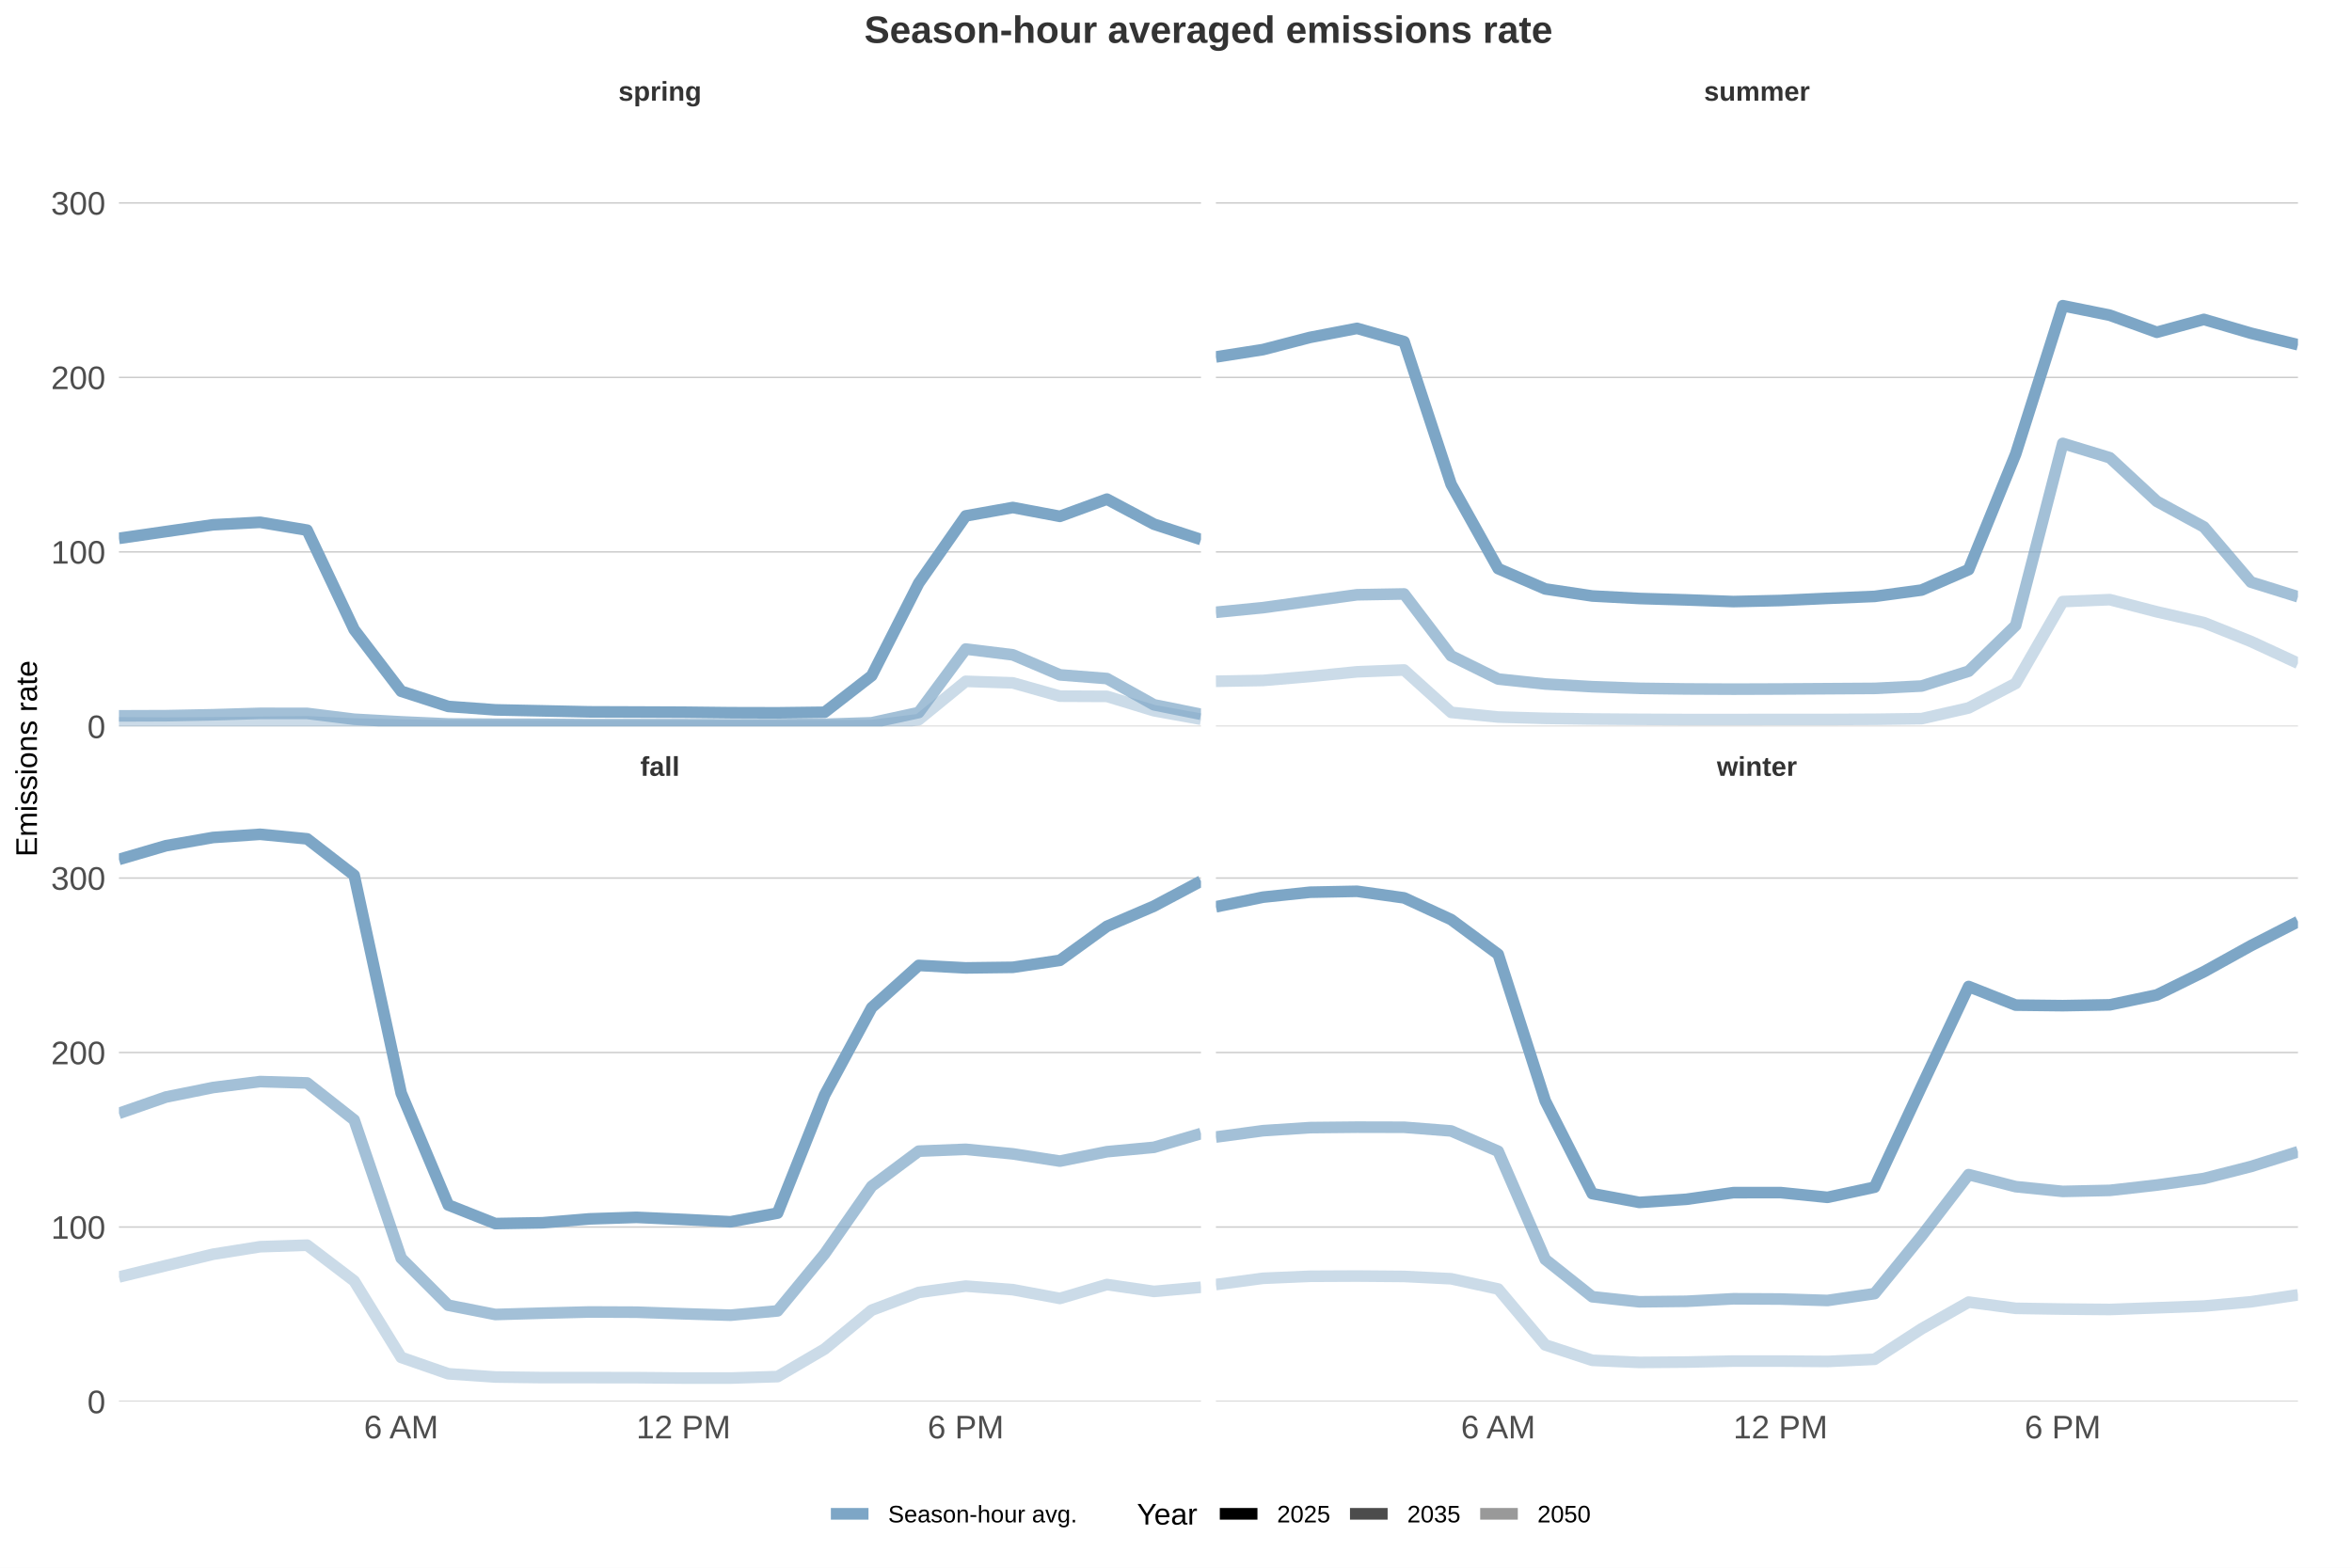
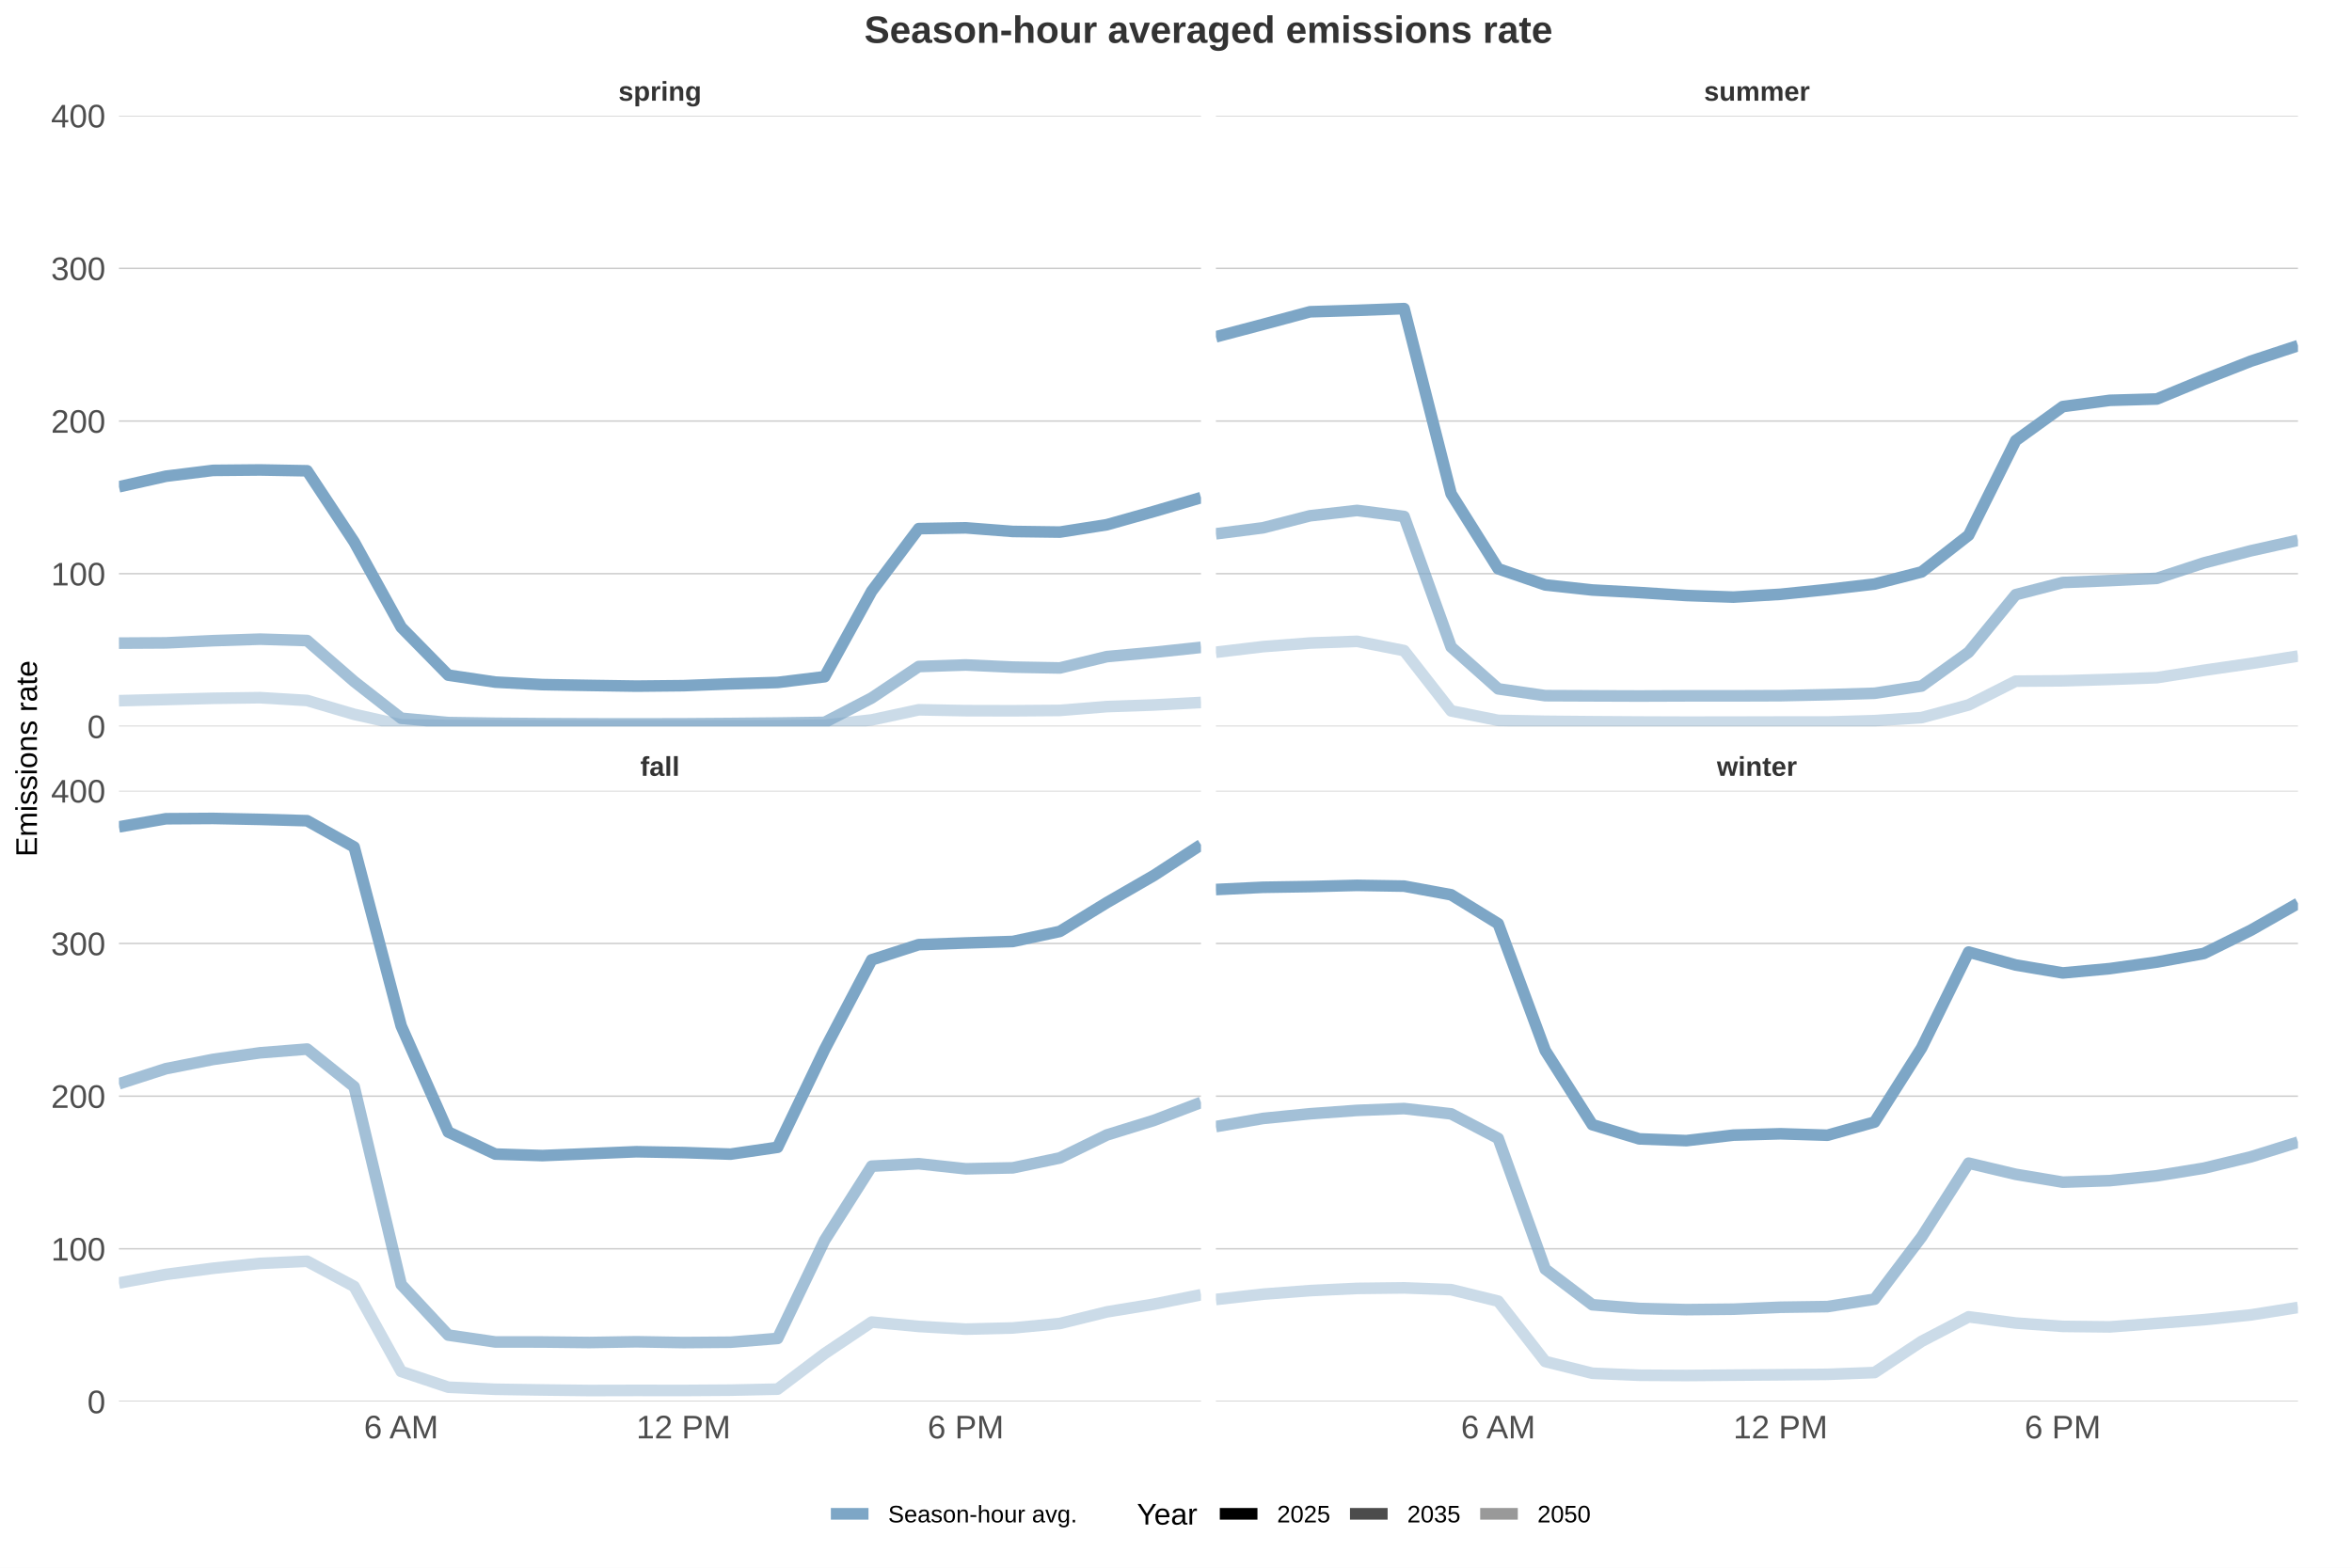
<svg xmlns="http://www.w3.org/2000/svg" class="svglite" width="864.00pt" height="576.00pt" viewBox="0 0 864.00 576.00">
  <defs>
    <style type="text/css">
    .svglite line, .svglite polyline, .svglite polygon, .svglite path, .svglite rect, .svglite circle {
      fill: none;
      stroke: #000000;
      stroke-linecap: round;
      stroke-linejoin: round;
      stroke-miterlimit: 10.00;
    }
    .svglite text {
      white-space: pre;
    }
  </style>
  </defs>
  <rect width="100%" height="100%" style="stroke: none; fill: #FFFFFF;" />
  <defs>
    <clipPath id="cpMC4wMHw4NjQuMDB8MC4wMHw1NzYuMDA=">
      <rect x="0.00" y="0.00" width="864.00" height="576.00" />
    </clipPath>
  </defs>
  <g clip-path="url(#cpMC4wMHw4NjQuMDB8MC4wMHw1NzYuMDA=)">
    <rect x="0.00" y="0.00" width="864.00" height="576.00" style="stroke-width: 1.07; stroke: none; fill: #FFFFFF;" />
  </g>
  <defs>
    <clipPath id="cpNDMuNjl8NDQxLjE4fDQyLjUwfDI2Ni44OQ==">
      <rect x="43.69" y="42.50" width="397.49" height="224.39" />
    </clipPath>
  </defs>
  <g clip-path="url(#cpNDMuNjl8NDQxLjE4fDQyLjUwfDI2Ni44OQ==)">
    <polyline points="43.69,266.89 441.18,266.89 " style="stroke-width: 0.53; stroke: #CCCCCC; stroke-linecap: butt;" />
-     <polyline points="43.69,202.78 441.18,202.78 " style="stroke-width: 0.53; stroke: #CCCCCC; stroke-linecap: butt;" />
-     <polyline points="43.69,138.67 441.18,138.67 " style="stroke-width: 0.53; stroke: #CCCCCC; stroke-linecap: butt;" />
-     <polyline points="43.69,74.56 441.18,74.56 " style="stroke-width: 0.53; stroke: #CCCCCC; stroke-linecap: butt;" />
-     <polyline points="43.69,197.80 60.97,195.30 78.25,192.82 95.54,191.90 112.82,194.79 130.10,231.33 147.38,253.98 164.67,259.56 181.95,260.82 199.23,261.18 216.51,261.55 233.79,261.61 251.08,261.68 268.36,261.87 285.64,261.91 302.92,261.70 320.21,248.28 337.49,214.28 354.77,189.55 372.05,186.47 389.34,189.72 406.62,183.40 423.90,192.59 441.18,198.23 " style="stroke-width: 4.27; stroke: #7DA6C6; stroke-linecap: butt;" />
-     <polyline points="43.69,263.02 60.97,262.96 78.25,262.62 95.54,262.10 112.82,262.12 130.10,264.26 147.38,265.22 164.67,265.99 181.95,266.10 199.23,266.12 216.51,266.25 233.79,266.25 251.08,266.25 268.36,266.29 285.64,266.23 302.92,266.12 320.21,265.56 337.49,261.80 354.77,238.47 372.05,240.60 389.34,247.96 406.62,249.32 423.90,258.96 441.18,262.44 " style="stroke-width: 4.27; stroke: #7DA6C6; stroke-opacity: 0.70; stroke-linecap: butt;" />
-     <polyline points="43.69,265.59 60.97,265.71 78.25,265.59 95.54,265.39 112.82,265.22 130.10,266.03 147.38,266.44 164.67,266.65 181.95,266.68 199.23,266.70 216.51,266.70 233.79,266.70 251.08,266.70 268.36,266.70 285.64,266.68 302.92,266.68 320.21,266.59 337.49,264.43 354.77,250.33 372.05,250.90 389.34,255.78 406.62,255.86 423.90,261.14 441.18,264.26 " style="stroke-width: 4.27; stroke: #7DA6C6; stroke-opacity: 0.40; stroke-linecap: butt;" />
+     <polyline points="43.69,210.79 441.18,210.79 " style="stroke-width: 0.53; stroke: #CCCCCC; stroke-linecap: butt;" />
+     <polyline points="43.69,154.70 441.18,154.70 " style="stroke-width: 0.53; stroke: #CCCCCC; stroke-linecap: butt;" />
+     <polyline points="43.69,98.60 441.18,98.60 " style="stroke-width: 0.53; stroke: #CCCCCC; stroke-linecap: butt;" />
+     <polyline points="43.69,42.50 441.18,42.50 " style="stroke-width: 0.53; stroke: #CCCCCC; stroke-linecap: butt;" />
+     <polyline points="43.69,178.85 60.97,174.97 78.25,172.83 95.54,172.67 112.82,172.98 130.10,199.12 147.38,230.46 164.67,248.06 181.95,250.62 199.23,251.54 216.51,251.84 233.79,252.10 251.08,251.93 268.36,251.26 285.64,250.75 302.92,248.64 320.21,217.21 337.49,194.23 354.77,193.94 372.05,195.27 389.34,195.50 406.62,192.79 423.90,187.92 441.18,182.84 " style="stroke-width: 4.27; stroke: #7DA6C6; stroke-linecap: butt;" />
+     <polyline points="43.69,236.30 60.97,236.20 78.25,235.40 95.54,234.84 112.82,235.36 130.10,250.40 147.38,263.90 164.67,265.49 181.95,265.75 199.23,265.88 216.51,265.95 233.79,265.97 251.08,265.94 268.36,265.82 285.64,265.66 302.92,265.41 320.21,256.44 337.49,244.90 354.77,244.32 372.05,245.11 389.34,245.42 406.62,241.25 423.90,239.68 441.18,237.85 " style="stroke-width: 4.27; stroke: #7DA6C6; stroke-opacity: 0.70; stroke-linecap: butt;" />
+     <polyline points="43.69,257.45 60.97,257.02 78.25,256.57 95.54,256.34 112.82,257.37 130.10,262.46 147.38,266.33 164.67,266.55 181.95,266.59 199.23,266.65 216.51,266.68 233.79,266.68 251.08,266.68 268.36,266.66 285.64,266.63 302.92,266.44 320.21,264.51 337.49,260.79 354.77,261.11 372.05,261.15 389.34,261.02 406.62,259.62 423.90,259.02 441.18,258.10 " style="stroke-width: 4.27; stroke: #7DA6C6; stroke-opacity: 0.40; stroke-linecap: butt;" />
  </g>
  <g clip-path="url(#cpMC4wMHw4NjQuMDB8MC4wMHw1NzYuMDA=)">
</g>
  <defs>
    <clipPath id="cpNDMuNjl8NDQxLjE4fDI5MC41NXw1MTQuOTQ=">
      <rect x="43.69" y="290.55" width="397.49" height="224.39" />
    </clipPath>
  </defs>
  <g clip-path="url(#cpNDMuNjl8NDQxLjE4fDI5MC41NXw1MTQuOTQ=)">
    <polyline points="43.69,514.94 441.18,514.94 " style="stroke-width: 0.53; stroke: #CCCCCC; stroke-linecap: butt;" />
-     <polyline points="43.69,450.83 441.18,450.83 " style="stroke-width: 0.53; stroke: #CCCCCC; stroke-linecap: butt;" />
-     <polyline points="43.69,386.72 441.18,386.72 " style="stroke-width: 0.53; stroke: #CCCCCC; stroke-linecap: butt;" />
-     <polyline points="43.69,322.61 441.18,322.61 " style="stroke-width: 0.53; stroke: #CCCCCC; stroke-linecap: butt;" />
-     <polyline points="43.69,315.77 60.97,310.73 78.25,307.71 95.54,306.54 112.82,308.21 130.10,321.58 147.38,401.64 164.67,442.73 181.95,449.57 199.23,449.27 216.51,447.84 233.79,447.28 251.08,448.05 268.36,448.91 285.64,445.72 302.92,402.32 320.21,370.24 337.49,354.71 354.77,355.63 372.05,355.41 389.34,352.85 406.62,340.35 423.90,332.93 441.18,323.74 " style="stroke-width: 4.27; stroke: #7DA6C6; stroke-linecap: butt;" />
-     <polyline points="43.69,409.07 60.97,403.07 78.25,399.58 95.54,397.40 112.82,397.90 130.10,411.49 147.38,462.28 164.67,479.57 181.95,482.97 199.23,482.48 216.51,482.05 233.79,482.12 251.08,482.71 268.36,483.23 285.64,481.65 302.92,460.68 320.21,435.85 337.49,422.96 354.77,422.28 372.05,423.95 389.34,426.62 406.62,423.16 423.90,421.55 441.18,416.49 " style="stroke-width: 4.27; stroke: #7DA6C6; stroke-opacity: 0.70; stroke-linecap: butt;" />
-     <polyline points="43.69,469.19 60.97,465.00 78.25,460.83 95.54,458.07 112.82,457.50 130.10,470.64 147.38,498.74 164.67,504.75 181.95,505.94 199.23,506.16 216.51,506.16 233.79,506.18 251.08,506.33 268.36,506.33 285.64,505.79 302.92,495.66 320.21,481.39 337.49,474.87 354.77,472.54 372.05,473.85 389.34,477.07 406.62,471.97 423.90,474.49 441.18,472.97 " style="stroke-width: 4.27; stroke: #7DA6C6; stroke-opacity: 0.40; stroke-linecap: butt;" />
+     <polyline points="43.69,458.84 441.18,458.84 " style="stroke-width: 0.53; stroke: #CCCCCC; stroke-linecap: butt;" />
+     <polyline points="43.69,402.75 441.18,402.75 " style="stroke-width: 0.53; stroke: #CCCCCC; stroke-linecap: butt;" />
+     <polyline points="43.69,346.65 441.18,346.65 " style="stroke-width: 0.53; stroke: #CCCCCC; stroke-linecap: butt;" />
+     <polyline points="43.69,290.55 441.18,290.55 " style="stroke-width: 0.53; stroke: #CCCCCC; stroke-linecap: butt;" />
+     <polyline points="43.69,303.81 60.97,300.82 78.25,300.71 95.54,301.06 112.82,301.55 130.10,311.22 147.38,376.96 164.67,415.93 181.95,424.03 199.23,424.59 216.51,423.88 233.79,423.17 251.08,423.48 268.36,424.05 285.64,421.54 302.92,385.58 320.21,352.67 337.49,347.08 354.77,346.46 372.05,345.92 389.34,342.22 406.62,331.62 423.90,321.65 441.18,310.39 " style="stroke-width: 4.27; stroke: #7DA6C6; stroke-linecap: butt;" />
+     <polyline points="43.69,398.22 60.97,392.65 78.25,389.25 95.54,386.82 112.82,385.45 130.10,399.29 147.38,471.97 164.67,490.54 181.95,493.06 199.23,493.08 216.51,493.27 233.79,492.99 251.08,493.29 268.36,493.16 285.64,491.77 302.92,455.72 320.21,428.48 337.49,427.58 354.77,429.45 372.05,429.09 389.34,425.45 406.62,417.00 423.90,411.65 441.18,405.05 " style="stroke-width: 4.27; stroke: #7DA6C6; stroke-opacity: 0.70; stroke-linecap: butt;" />
+     <polyline points="43.69,471.39 60.97,468.25 78.25,465.99 95.54,464.19 112.82,463.41 130.10,472.68 147.38,503.91 164.67,509.69 181.95,510.45 199.23,510.70 216.51,510.90 233.79,510.86 251.08,510.88 268.36,510.77 285.64,510.40 302.92,497.34 320.21,485.75 337.49,487.36 354.77,488.35 372.05,487.92 389.34,486.28 406.62,482.01 423.90,479.17 441.18,475.71 " style="stroke-width: 4.27; stroke: #7DA6C6; stroke-opacity: 0.40; stroke-linecap: butt;" />
  </g>
  <g clip-path="url(#cpMC4wMHw4NjQuMDB8MC4wMHw1NzYuMDA=)">
</g>
  <defs>
    <clipPath id="cpNDQ2LjY2fDg0NC4xNnw0Mi41MHwyNjYuODk=">
      <rect x="446.66" y="42.50" width="397.49" height="224.39" />
    </clipPath>
  </defs>
  <g clip-path="url(#cpNDQ2LjY2fDg0NC4xNnw0Mi41MHwyNjYuODk=)">
    <polyline points="446.66,266.89 844.16,266.89 " style="stroke-width: 0.53; stroke: #CCCCCC; stroke-linecap: butt;" />
-     <polyline points="446.66,202.78 844.16,202.78 " style="stroke-width: 0.53; stroke: #CCCCCC; stroke-linecap: butt;" />
-     <polyline points="446.66,138.67 844.16,138.67 " style="stroke-width: 0.53; stroke: #CCCCCC; stroke-linecap: butt;" />
-     <polyline points="446.66,74.56 844.16,74.56 " style="stroke-width: 0.53; stroke: #CCCCCC; stroke-linecap: butt;" />
-     <polyline points="446.66,131.15 463.95,128.45 481.23,123.97 498.51,120.65 515.79,125.53 533.07,177.95 550.36,208.93 567.64,216.39 584.92,218.98 602.20,219.90 619.49,220.41 636.77,221.03 654.05,220.64 671.33,219.85 688.62,219.13 705.90,216.80 723.18,209.28 740.46,166.81 757.75,112.32 775.03,115.82 792.31,122.08 809.59,117.36 826.88,122.43 844.16,126.66 " style="stroke-width: 4.27; stroke: #7DA6C6; stroke-linecap: butt;" />
-     <polyline points="446.66,224.96 463.95,223.27 481.23,220.88 498.51,218.53 515.79,218.23 533.07,240.95 550.36,249.49 567.64,251.31 584.92,252.31 602.20,252.91 619.49,253.13 636.77,253.21 654.05,253.15 671.33,253.04 688.62,252.93 705.90,252.06 723.18,246.61 740.46,229.79 757.75,162.92 775.03,168.18 792.31,184.21 809.59,193.61 826.88,213.87 844.16,219.26 " style="stroke-width: 4.27; stroke: #7DA6C6; stroke-opacity: 0.70; stroke-linecap: butt;" />
-     <polyline points="446.66,250.31 463.95,250.01 481.23,248.55 498.51,246.84 515.79,246.16 533.07,261.74 550.36,263.45 567.64,263.94 584.92,264.18 602.20,264.30 619.49,264.37 636.77,264.37 654.05,264.35 671.33,264.35 688.62,264.28 705.90,264.05 723.18,260.11 740.46,251.10 757.75,221.03 775.03,220.32 792.31,224.79 809.59,228.76 826.88,235.69 844.16,243.68 " style="stroke-width: 4.27; stroke: #7DA6C6; stroke-opacity: 0.40; stroke-linecap: butt;" />
+     <polyline points="446.66,210.79 844.16,210.79 " style="stroke-width: 0.53; stroke: #CCCCCC; stroke-linecap: butt;" />
+     <polyline points="446.66,154.70 844.16,154.70 " style="stroke-width: 0.53; stroke: #CCCCCC; stroke-linecap: butt;" />
+     <polyline points="446.66,98.60 844.16,98.60 " style="stroke-width: 0.53; stroke: #CCCCCC; stroke-linecap: butt;" />
+     <polyline points="446.66,42.50 844.16,42.50 " style="stroke-width: 0.53; stroke: #CCCCCC; stroke-linecap: butt;" />
+     <polyline points="446.66,123.75 463.95,119.19 481.23,114.55 498.51,114.03 515.79,113.39 533.07,181.44 550.36,208.98 567.64,214.91 584.92,216.78 602.20,217.71 619.49,218.80 636.77,219.39 654.05,218.35 671.33,216.59 688.62,214.59 705.90,210.14 723.18,196.64 740.46,161.88 757.75,149.39 775.03,147.09 792.31,146.60 809.59,139.47 826.88,132.69 844.16,127.00 " style="stroke-width: 4.27; stroke: #7DA6C6; stroke-linecap: butt;" />
+     <polyline points="446.66,196.13 463.95,193.93 481.23,189.51 498.51,187.55 515.79,189.77 533.07,237.72 550.36,253.09 567.64,255.60 584.92,255.67 602.20,255.73 619.49,255.67 636.77,255.67 654.05,255.61 671.33,255.24 688.62,254.72 705.90,252.06 723.18,239.63 740.46,218.50 757.75,214.03 775.03,213.32 792.31,212.49 809.59,206.83 826.88,202.36 844.16,198.51 " style="stroke-width: 4.27; stroke: #7DA6C6; stroke-opacity: 0.70; stroke-linecap: butt;" />
+     <polyline points="446.66,239.65 463.95,237.59 481.23,236.26 498.51,235.64 515.79,239.05 533.07,261.19 550.36,264.68 567.64,265.02 584.92,265.17 602.20,265.28 619.49,265.34 636.77,265.32 654.05,265.28 671.33,265.28 688.62,264.78 705.90,263.67 723.18,259.00 740.46,250.27 757.75,250.14 775.03,249.63 792.31,248.99 809.59,246.28 826.88,243.78 844.16,241.05 " style="stroke-width: 4.27; stroke: #7DA6C6; stroke-opacity: 0.40; stroke-linecap: butt;" />
  </g>
  <g clip-path="url(#cpMC4wMHw4NjQuMDB8MC4wMHw1NzYuMDA=)">
</g>
  <defs>
    <clipPath id="cpNDQ2LjY2fDg0NC4xNnwyOTAuNTV8NTE0Ljk0">
      <rect x="446.66" y="290.55" width="397.49" height="224.39" />
    </clipPath>
  </defs>
  <g clip-path="url(#cpNDQ2LjY2fDg0NC4xNnwyOTAuNTV8NTE0Ljk0)">
    <polyline points="446.66,514.94 844.16,514.94 " style="stroke-width: 0.53; stroke: #CCCCCC; stroke-linecap: butt;" />
-     <polyline points="446.66,450.83 844.16,450.83 " style="stroke-width: 0.53; stroke: #CCCCCC; stroke-linecap: butt;" />
-     <polyline points="446.66,386.72 844.16,386.72 " style="stroke-width: 0.53; stroke: #CCCCCC; stroke-linecap: butt;" />
-     <polyline points="446.66,322.61 844.16,322.61 " style="stroke-width: 0.53; stroke: #CCCCCC; stroke-linecap: butt;" />
-     <polyline points="446.66,333.17 463.95,329.64 481.23,327.82 498.51,327.48 515.79,329.90 533.07,337.87 550.36,350.65 567.64,404.48 584.92,438.56 602.20,441.79 619.49,440.64 636.77,438.20 654.05,438.18 671.33,439.93 688.62,436.19 705.90,399.11 723.18,362.46 740.46,369.30 757.75,369.50 775.03,369.20 792.31,365.56 809.59,357.04 826.88,347.46 844.16,338.62 " style="stroke-width: 4.27; stroke: #7DA6C6; stroke-linecap: butt;" />
-     <polyline points="446.66,417.77 463.95,415.44 481.23,414.31 498.51,414.14 515.79,414.18 533.07,415.53 550.36,423.01 567.64,462.73 584.92,476.45 602.20,478.31 619.49,478.12 636.77,477.20 654.05,477.29 671.33,477.82 688.62,475.30 705.90,454.08 723.18,431.58 740.46,436.00 757.75,437.75 775.03,437.37 792.31,435.42 809.59,433.01 826.88,428.60 844.16,423.18 " style="stroke-width: 4.27; stroke: #7DA6C6; stroke-opacity: 0.70; stroke-linecap: butt;" />
-     <polyline points="446.66,471.97 463.95,469.68 481.23,468.93 498.51,468.85 515.79,468.99 533.07,469.85 550.36,473.61 567.64,494.15 584.92,499.81 602.20,500.58 619.49,500.45 636.77,500.09 654.05,500.09 671.33,500.22 688.62,499.43 705.90,488.21 723.18,478.42 740.46,480.71 757.75,480.98 775.03,481.13 792.31,480.51 809.59,479.87 826.88,478.31 844.16,475.75 " style="stroke-width: 4.27; stroke: #7DA6C6; stroke-opacity: 0.40; stroke-linecap: butt;" />
+     <polyline points="446.66,458.84 844.16,458.84 " style="stroke-width: 0.53; stroke: #CCCCCC; stroke-linecap: butt;" />
+     <polyline points="446.66,402.75 844.16,402.75 " style="stroke-width: 0.53; stroke: #CCCCCC; stroke-linecap: butt;" />
+     <polyline points="446.66,346.65 844.16,346.65 " style="stroke-width: 0.53; stroke: #CCCCCC; stroke-linecap: butt;" />
+     <polyline points="446.66,290.55 844.16,290.55 " style="stroke-width: 0.53; stroke: #CCCCCC; stroke-linecap: butt;" />
+     <polyline points="446.66,326.83 463.95,326.01 481.23,325.74 498.51,325.30 515.79,325.58 533.07,328.76 550.36,339.40 567.64,385.99 584.92,413.22 602.20,418.45 619.49,419.09 636.77,417.07 654.05,416.57 671.33,417.11 688.62,412.26 705.90,385.00 723.18,349.81 740.46,354.56 757.75,357.48 775.03,355.89 792.31,353.49 809.59,350.32 826.88,341.77 844.16,331.93 " style="stroke-width: 4.27; stroke: #7DA6C6; stroke-linecap: butt;" />
+     <polyline points="446.66,413.93 463.95,410.94 481.23,409.22 498.51,407.98 515.79,407.31 533.07,409.25 550.36,418.27 567.64,466.30 584.92,479.39 602.20,480.76 619.49,481.19 636.77,481.02 654.05,480.31 671.33,480.07 688.62,477.34 705.90,454.47 723.18,427.37 740.46,431.47 757.75,434.35 775.03,433.79 792.31,432.01 809.59,429.21 826.88,425.04 844.16,419.65 " style="stroke-width: 4.27; stroke: #7DA6C6; stroke-opacity: 0.70; stroke-linecap: butt;" />
+     <polyline points="446.66,477.45 463.95,475.50 481.23,474.20 498.51,473.39 515.79,473.19 533.07,473.84 550.36,478.07 567.64,500.24 584.92,504.56 602.20,505.29 619.49,505.39 636.77,505.25 654.05,505.12 671.33,504.96 688.62,504.30 705.90,492.84 723.18,483.83 740.46,486.11 757.75,487.34 775.03,487.53 792.31,486.22 809.59,484.89 826.88,483.12 844.16,480.38 " style="stroke-width: 4.27; stroke: #7DA6C6; stroke-opacity: 0.40; stroke-linecap: butt;" />
  </g>
  <g clip-path="url(#cpMC4wMHw4NjQuMDB8MC4wMHw1NzYuMDA=)">
</g>
  <defs>
    <clipPath id="cpNDMuNjl8NDQxLjE4fDI3Mi4zN3wyOTAuNTU=">
      <rect x="43.69" y="272.37" width="397.49" height="18.18" />
    </clipPath>
  </defs>
  <g clip-path="url(#cpNDMuNjl8NDQxLjE4fDI3Mi4zN3wyOTAuNTU=)">
    <text x="242.44" y="285.06" text-anchor="middle" style="font-size: 10.00px; font-weight: bold;fill: #333333; font-family: &quot;Arial&quot;;" textLength="14.46px" lengthAdjust="spacingAndGlyphs">fall</text>
  </g>
  <g clip-path="url(#cpMC4wMHw4NjQuMDB8MC4wMHw1NzYuMDA=)">
</g>
  <defs>
    <clipPath id="cpNDQ2LjY2fDg0NC4xNnwyNzIuMzd8MjkwLjU1">
      <rect x="446.66" y="272.37" width="397.49" height="18.18" />
    </clipPath>
  </defs>
  <g clip-path="url(#cpNDQ2LjY2fDg0NC4xNnwyNzIuMzd8MjkwLjU1)">
    <text x="645.41" y="285.06" text-anchor="middle" style="font-size: 10.00px; font-weight: bold;fill: #333333; font-family: &quot;Arial&quot;;" textLength="29.46px" lengthAdjust="spacingAndGlyphs">winter</text>
  </g>
  <g clip-path="url(#cpMC4wMHw4NjQuMDB8MC4wMHw1NzYuMDA=)">
</g>
  <defs>
    <clipPath id="cpNDMuNjl8NDQxLjE4fDI0LjMyfDQyLjUw">
      <rect x="43.69" y="24.32" width="397.49" height="18.18" />
    </clipPath>
  </defs>
  <g clip-path="url(#cpNDMuNjl8NDQxLjE4fDI0LjMyfDQyLjUw)">
    <text x="242.44" y="37.01" text-anchor="middle" style="font-size: 10.00px; font-weight: bold;fill: #333333; font-family: &quot;Arial&quot;;" textLength="30.56px" lengthAdjust="spacingAndGlyphs">spring</text>
  </g>
  <g clip-path="url(#cpMC4wMHw4NjQuMDB8MC4wMHw1NzYuMDA=)">
</g>
  <defs>
    <clipPath id="cpNDQ2LjY2fDg0NC4xNnwyNC4zMnw0Mi41MA==">
      <rect x="446.66" y="24.32" width="397.49" height="18.18" />
    </clipPath>
  </defs>
  <g clip-path="url(#cpNDQ2LjY2fDg0NC4xNnwyNC4zMnw0Mi41MA==)">
    <text x="645.41" y="37.01" text-anchor="middle" style="font-size: 10.00px; font-weight: bold;fill: #333333; font-family: &quot;Arial&quot;;" textLength="38.92px" lengthAdjust="spacingAndGlyphs">summer</text>
  </g>
  <g clip-path="url(#cpMC4wMHw4NjQuMDB8MC4wMHw1NzYuMDA=)">
    <text x="147.38" y="528.48" text-anchor="middle" style="font-size: 12.00px;fill: #4D4D4D; font-family: &quot;Arial&quot;;" textLength="28.01px" lengthAdjust="spacingAndGlyphs">6 AM</text>
    <text x="251.08" y="528.48" text-anchor="middle" style="font-size: 12.00px;fill: #4D4D4D; font-family: &quot;Arial&quot;;" textLength="34.68px" lengthAdjust="spacingAndGlyphs">12 PM</text>
    <text x="354.77" y="528.48" text-anchor="middle" style="font-size: 12.00px;fill: #4D4D4D; font-family: &quot;Arial&quot;;" textLength="28.01px" lengthAdjust="spacingAndGlyphs">6 PM</text>
    <text x="550.36" y="528.48" text-anchor="middle" style="font-size: 12.00px;fill: #4D4D4D; font-family: &quot;Arial&quot;;" textLength="28.01px" lengthAdjust="spacingAndGlyphs">6 AM</text>
    <text x="654.05" y="528.48" text-anchor="middle" style="font-size: 12.00px;fill: #4D4D4D; font-family: &quot;Arial&quot;;" textLength="34.68px" lengthAdjust="spacingAndGlyphs">12 PM</text>
    <text x="757.75" y="528.48" text-anchor="middle" style="font-size: 12.00px;fill: #4D4D4D; font-family: &quot;Arial&quot;;" textLength="28.01px" lengthAdjust="spacingAndGlyphs">6 PM</text>
    <text x="38.76" y="271.19" text-anchor="end" style="font-size: 12.00px;fill: #4D4D4D; font-family: &quot;Arial&quot;;" textLength="6.67px" lengthAdjust="spacingAndGlyphs">0</text>
-     <text x="38.76" y="207.08" text-anchor="end" style="font-size: 12.00px;fill: #4D4D4D; font-family: &quot;Arial&quot;;" textLength="20.02px" lengthAdjust="spacingAndGlyphs">100</text>
-     <text x="38.76" y="142.97" text-anchor="end" style="font-size: 12.00px;fill: #4D4D4D; font-family: &quot;Arial&quot;;" textLength="20.02px" lengthAdjust="spacingAndGlyphs">200</text>
-     <text x="38.76" y="78.86" text-anchor="end" style="font-size: 12.00px;fill: #4D4D4D; font-family: &quot;Arial&quot;;" textLength="20.02px" lengthAdjust="spacingAndGlyphs">300</text>
+     <text x="38.76" y="215.10" text-anchor="end" style="font-size: 12.00px;fill: #4D4D4D; font-family: &quot;Arial&quot;;" textLength="20.02px" lengthAdjust="spacingAndGlyphs">100</text>
+     <text x="38.76" y="159.00" text-anchor="end" style="font-size: 12.00px;fill: #4D4D4D; font-family: &quot;Arial&quot;;" textLength="20.02px" lengthAdjust="spacingAndGlyphs">200</text>
+     <text x="38.76" y="102.90" text-anchor="end" style="font-size: 12.00px;fill: #4D4D4D; font-family: &quot;Arial&quot;;" textLength="20.02px" lengthAdjust="spacingAndGlyphs">300</text>
+     <text x="38.76" y="46.81" text-anchor="end" style="font-size: 12.00px;fill: #4D4D4D; font-family: &quot;Arial&quot;;" textLength="20.02px" lengthAdjust="spacingAndGlyphs">400</text>
    <text x="38.76" y="519.25" text-anchor="end" style="font-size: 12.00px;fill: #4D4D4D; font-family: &quot;Arial&quot;;" textLength="6.67px" lengthAdjust="spacingAndGlyphs">0</text>
-     <text x="38.76" y="455.14" text-anchor="end" style="font-size: 12.00px;fill: #4D4D4D; font-family: &quot;Arial&quot;;" textLength="20.02px" lengthAdjust="spacingAndGlyphs">100</text>
-     <text x="38.76" y="391.03" text-anchor="end" style="font-size: 12.00px;fill: #4D4D4D; font-family: &quot;Arial&quot;;" textLength="20.02px" lengthAdjust="spacingAndGlyphs">200</text>
-     <text x="38.76" y="326.91" text-anchor="end" style="font-size: 12.00px;fill: #4D4D4D; font-family: &quot;Arial&quot;;" textLength="20.02px" lengthAdjust="spacingAndGlyphs">300</text>
+     <text x="38.76" y="463.15" text-anchor="end" style="font-size: 12.00px;fill: #4D4D4D; font-family: &quot;Arial&quot;;" textLength="20.02px" lengthAdjust="spacingAndGlyphs">100</text>
+     <text x="38.76" y="407.05" text-anchor="end" style="font-size: 12.00px;fill: #4D4D4D; font-family: &quot;Arial&quot;;" textLength="20.02px" lengthAdjust="spacingAndGlyphs">200</text>
+     <text x="38.76" y="350.96" text-anchor="end" style="font-size: 12.00px;fill: #4D4D4D; font-family: &quot;Arial&quot;;" textLength="20.02px" lengthAdjust="spacingAndGlyphs">300</text>
+     <text x="38.76" y="294.86" text-anchor="end" style="font-size: 12.00px;fill: #4D4D4D; font-family: &quot;Arial&quot;;" textLength="20.02px" lengthAdjust="spacingAndGlyphs">400</text>
    <text transform="translate(13.56,278.72) rotate(-90)" text-anchor="middle" style="font-size: 11.00px; font-family: &quot;Arial&quot;;" textLength="72.14px" lengthAdjust="spacingAndGlyphs">Emissions rate</text>
    <line x1="305.22" y1="556.21" x2="319.04" y2="556.21" style="stroke-width: 4.27; stroke: #7DA6C6; stroke-linecap: butt;" />
    <text x="326.25" y="559.36" style="font-size: 8.80px; font-family: &quot;Arial&quot;;" textLength="69.47px" lengthAdjust="spacingAndGlyphs">Season-hour avg.</text>
    <text x="417.64" y="560.16" style="font-size: 11.00px; font-family: &quot;Arial&quot;;" textLength="23.24px" lengthAdjust="spacingAndGlyphs">Year</text>
    <line x1="448.09" y1="556.21" x2="461.92" y2="556.21" style="stroke-width: 4.27; stroke-linecap: butt;" />
    <line x1="495.91" y1="556.21" x2="509.74" y2="556.21" style="stroke-width: 4.27; stroke: #000000; stroke-opacity: 0.70; stroke-linecap: butt;" />
    <line x1="543.74" y1="556.21" x2="557.56" y2="556.21" style="stroke-width: 4.27; stroke: #000000; stroke-opacity: 0.40; stroke-linecap: butt;" />
    <text x="469.12" y="559.36" style="font-size: 8.80px; font-family: &quot;Arial&quot;;" textLength="19.58px" lengthAdjust="spacingAndGlyphs">2025</text>
    <text x="516.95" y="559.36" style="font-size: 8.80px; font-family: &quot;Arial&quot;;" textLength="19.58px" lengthAdjust="spacingAndGlyphs">2035</text>
    <text x="564.77" y="559.36" style="font-size: 8.80px; font-family: &quot;Arial&quot;;" textLength="19.58px" lengthAdjust="spacingAndGlyphs">2050</text>
    <text x="443.92" y="15.74" text-anchor="middle" style="font-size: 14.00px; font-weight: bold;fill: #333333; font-family: &quot;Arial&quot;;" textLength="252.78px" lengthAdjust="spacingAndGlyphs">Season-hour averaged emissions rate</text>
  </g>
</svg>
